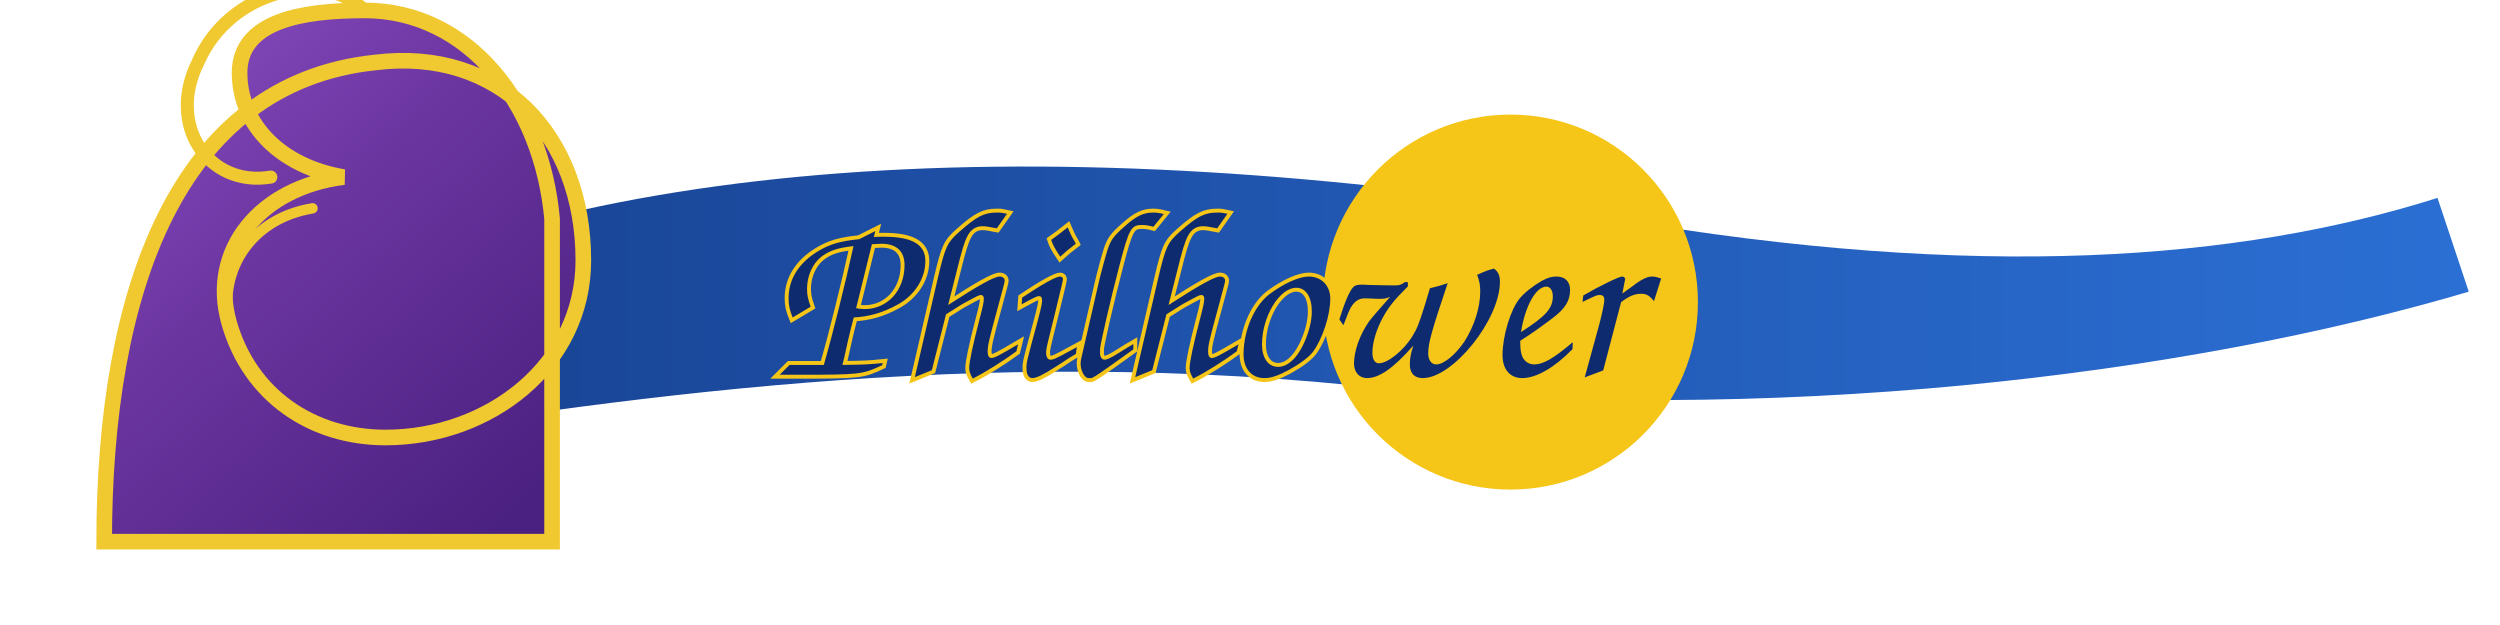
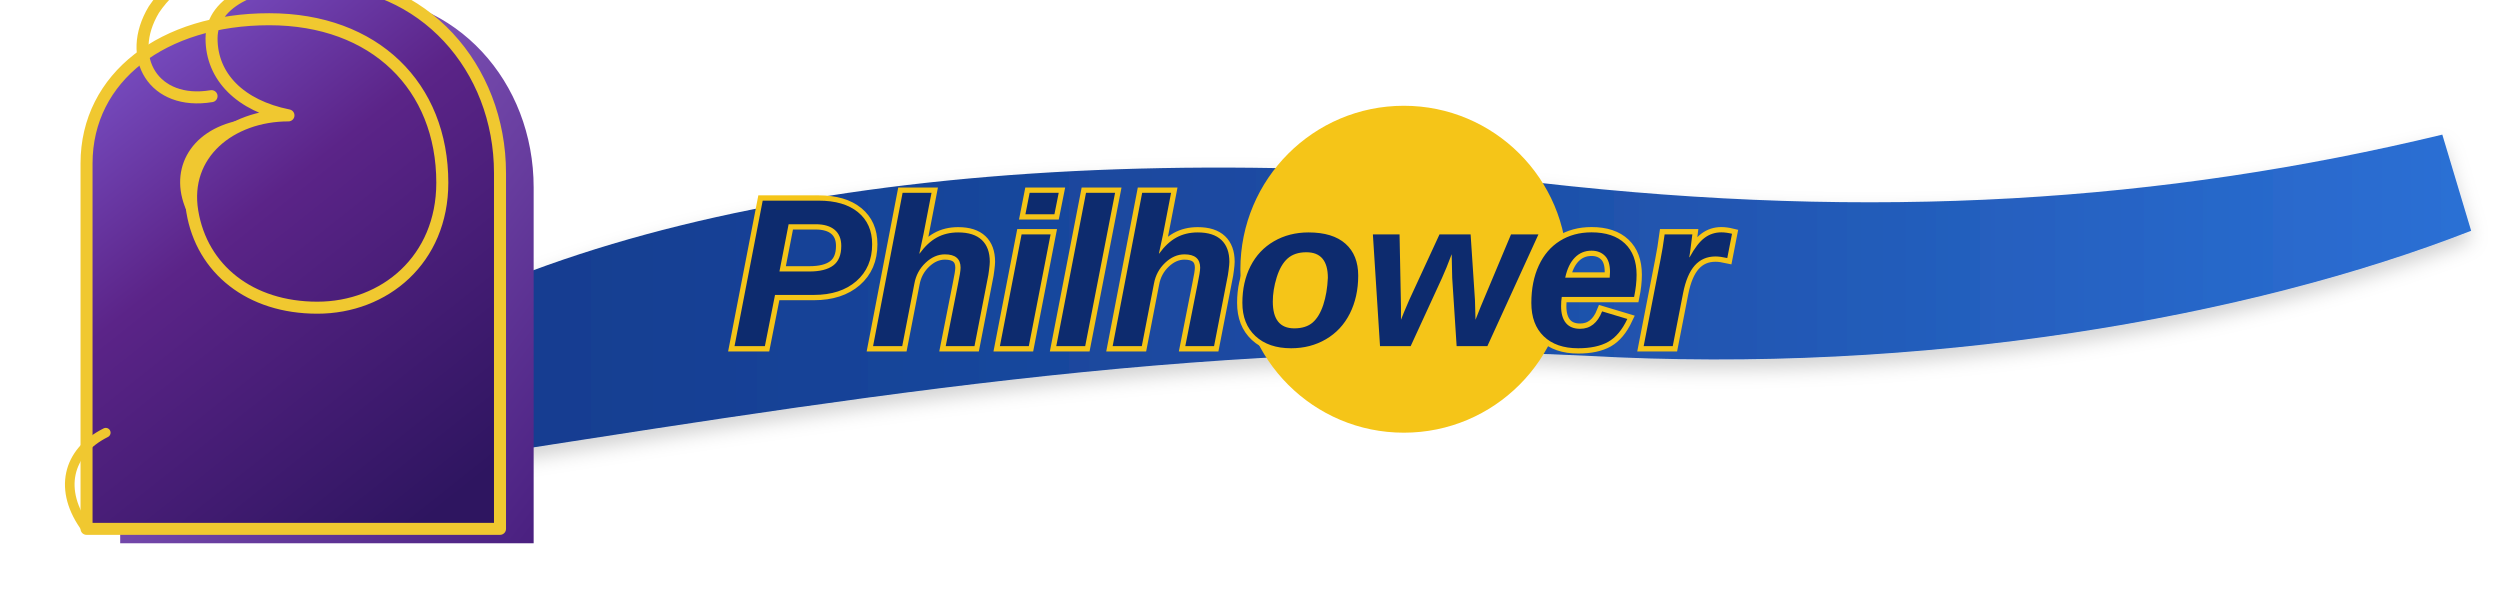
- <svg xmlns="http://www.w3.org/2000/svg" viewBox="0 0 480 120" role="img" aria-label="Philhower">
+ <svg xmlns="http://www.w3.org/2000/svg" viewBox="0 0 520 128" role="img" aria-label="D Philhower">
  <defs>
-     <linearGradient id="d-purple" x1="0%" y1="0%" x2="80%" y2="100%">
-       <stop offset="0%" stop-color="#8B4FC4" />
-       <stop offset="45%" stop-color="#6B35A0" />
+     <linearGradient id="d-face" x1="20%" y1="0%" x2="80%" y2="100%">
+       <stop offset="0%" stop-color="#7B52C8" />
+       <stop offset="40%" stop-color="#5B2488" />
+       <stop offset="100%" stop-color="#2E1560" />
+     </linearGradient>
+     <linearGradient id="d-depth" x1="0%" y1="0%" x2="100%" y2="100%">
+       <stop offset="0%" stop-color="#9B6FD4" />
      <stop offset="100%" stop-color="#4A2080" />
    </linearGradient>
-     <linearGradient id="swoosh-blue" x1="0%" y1="50%" x2="100%" y2="50%">
-       <stop offset="0%" stop-color="#17408F" />
+     <linearGradient id="swoosh" x1="0%" y1="50%" x2="100%" y2="50%">
+       <stop offset="0%" stop-color="#123A8C" />
+       <stop offset="55%" stop-color="#1E4FA8" />
      <stop offset="100%" stop-color="#2B6FD4" />
    </linearGradient>
+     <filter id="soft-shadow" x="-10%" y="-10%" width="120%" height="120%">
+       <feDropShadow dx="0" dy="2" stdDeviation="2" flood-color="#000" flood-opacity="0.18" />
+     </filter>
  </defs>
-   <path d="M52 62 C110 30, 200 24, 310 42 C380 54, 430 50, 468 38 L474 56 C420 72, 340 82, 260 74 C180 66, 110 78, 58 86 Z" fill="url(#swoosh-blue)" />
-   <circle cx="290" cy="58" r="36" fill="#F5C518" />
-   <g transform="translate(8, 8)">
-     <path d="M12 96 C12 48, 26 8, 64 4 C88 1, 104 18, 104 42 C104 62, 86 76, 66 76 C52 76, 40 68, 36 54 C32 40, 42 28, 58 26 C46 24, 38 16, 38 6 C38 -4, 50 -6, 62 -6 C82 -6, 96 12, 98 34 L98 96 Z" fill="url(#d-purple)" stroke="#F0C830" stroke-width="3" />
-     <path d="M62 -6 C54 -14, 36 -10, 30 4 C24 16, 32 28, 44 26" fill="none" stroke="#F0C830" stroke-width="2.5" stroke-linecap="round" />
-     <path d="M36 54 C34 44, 40 34, 52 32" fill="none" stroke="#F0C830" stroke-width="2" stroke-linecap="round" />
+   <path d="M68 78        C120 42, 210 28, 320 38        C390 46, 450 42, 508 28        L514 48        C468 66, 400 78, 330 74        C250 70, 170 84, 92 96        C78 98, 68 92, 68 78 Z" fill="url(#swoosh)" filter="url(#soft-shadow)" />
+   <circle cx="292" cy="56" r="34" fill="#F5C518" />
+   <g transform="translate(4, 6)">
+     <path d="M18 104 L18 28 C18 10, 34 -2, 56 -2 C78 -2, 92 12, 92 32 C92 48, 80 58, 66 58 C52 58, 42 50, 40 38          C38 26, 48 18, 60 18 C50 16, 44 10, 44 2 C44 -6, 54 -10, 66 -10 C88 -10, 104 8, 104 30 L104 104 Z" fill="url(#d-depth)" transform="translate(3, 3)" />
+     <path d="M14 104 L14 28 C14 10, 30 -2, 52 -2 C74 -2, 88 12, 88 32 C88 48, 76 58, 62 58 C48 58, 38 50, 36 38          C34 26, 44 18, 56 18 C46 16, 40 10, 40 2 C40 -6, 50 -10, 62 -10 C84 -10, 100 8, 100 30 L100 104 Z" fill="url(#d-face)" stroke="#F0C830" stroke-width="2.5" stroke-linejoin="round" />
+     <path d="M62 -10 C54 -18, 36 -16, 28 -4 C22 6, 28 16, 40 14" fill="none" stroke="#F0C830" stroke-width="2.5" stroke-linecap="round" />
+     <path d="M36 38 C32 30, 36 22, 46 20" fill="none" stroke="#F0C830" stroke-width="2" stroke-linecap="round" />
+     <path d="M14 104 C8 96, 10 88, 18 84" fill="none" stroke="#F0C830" stroke-width="2" stroke-linecap="round" />
  </g>
-   <text x="148" y="72" font-family="Pacifico, 'Segoe Script', cursive" font-size="46" font-weight="400" fill="#0D2B6E" stroke="#F5C518" stroke-width="1.5" paint-order="stroke fill">Philhower</text>
+   <text x="152" y="72" font-family="'Arial Black', 'Helvetica Neue', Arial, sans-serif" font-size="44" font-weight="900" font-style="italic" letter-spacing="-0.5" fill="#0D2B6E" stroke="#F5C518" stroke-width="2.2" paint-order="stroke fill">Philhower</text>
</svg>
